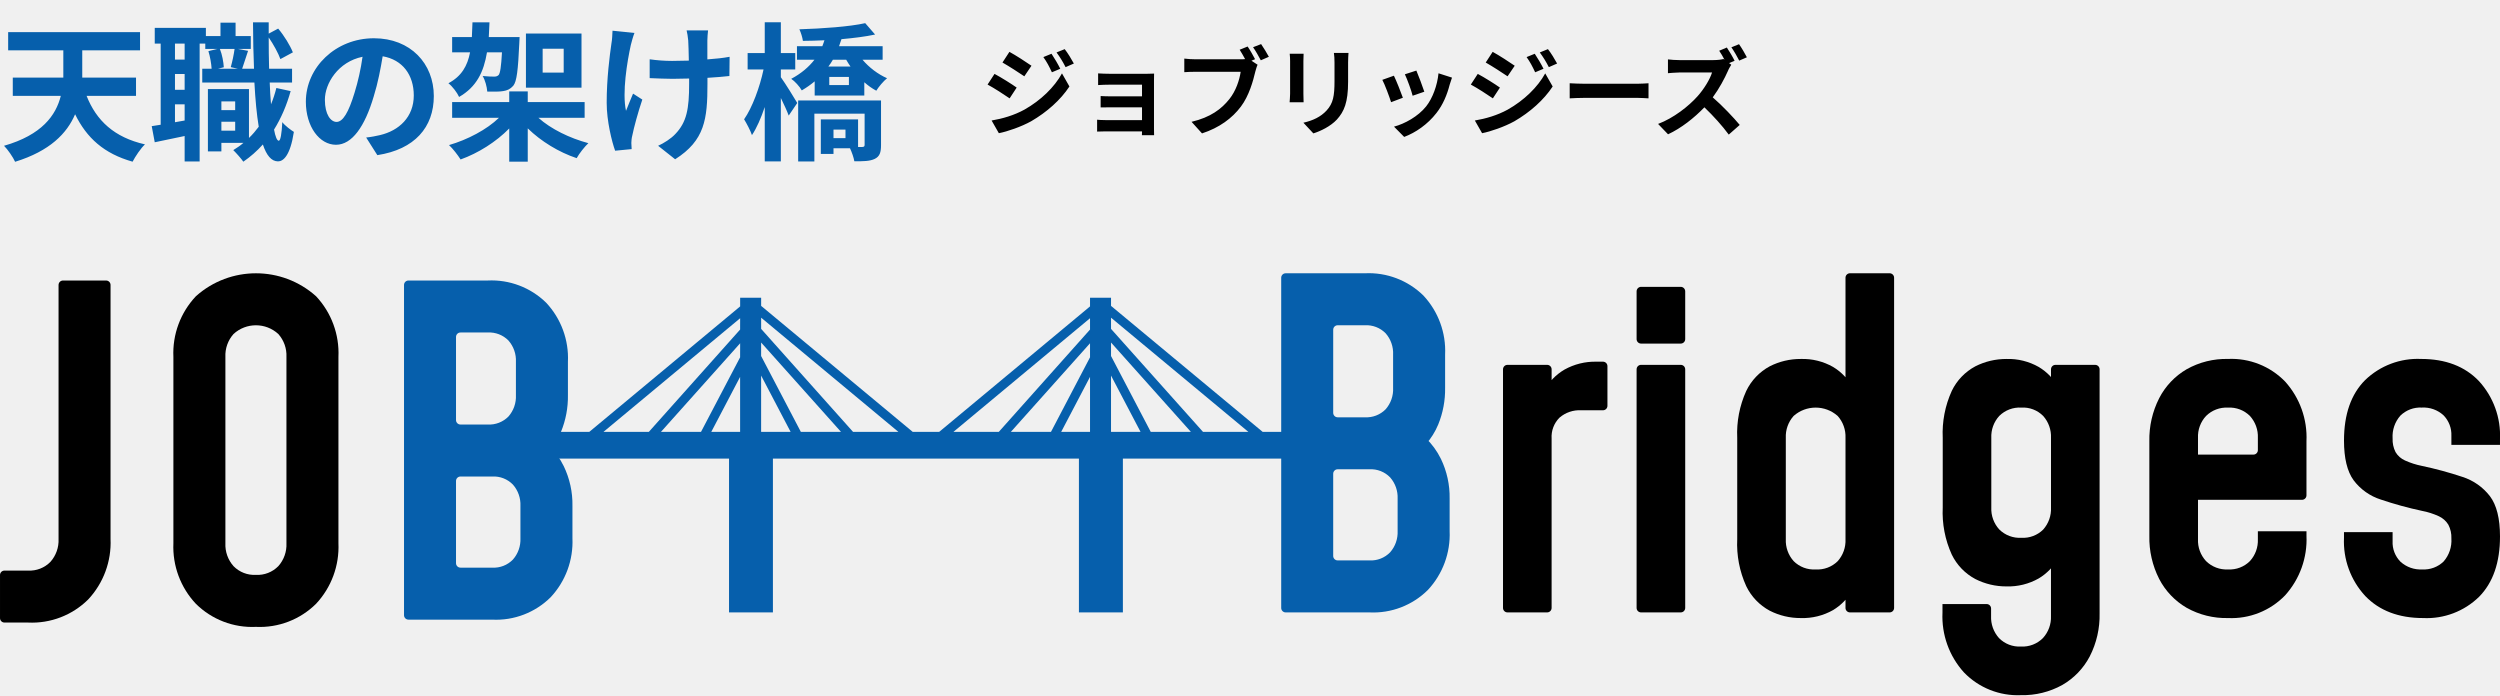
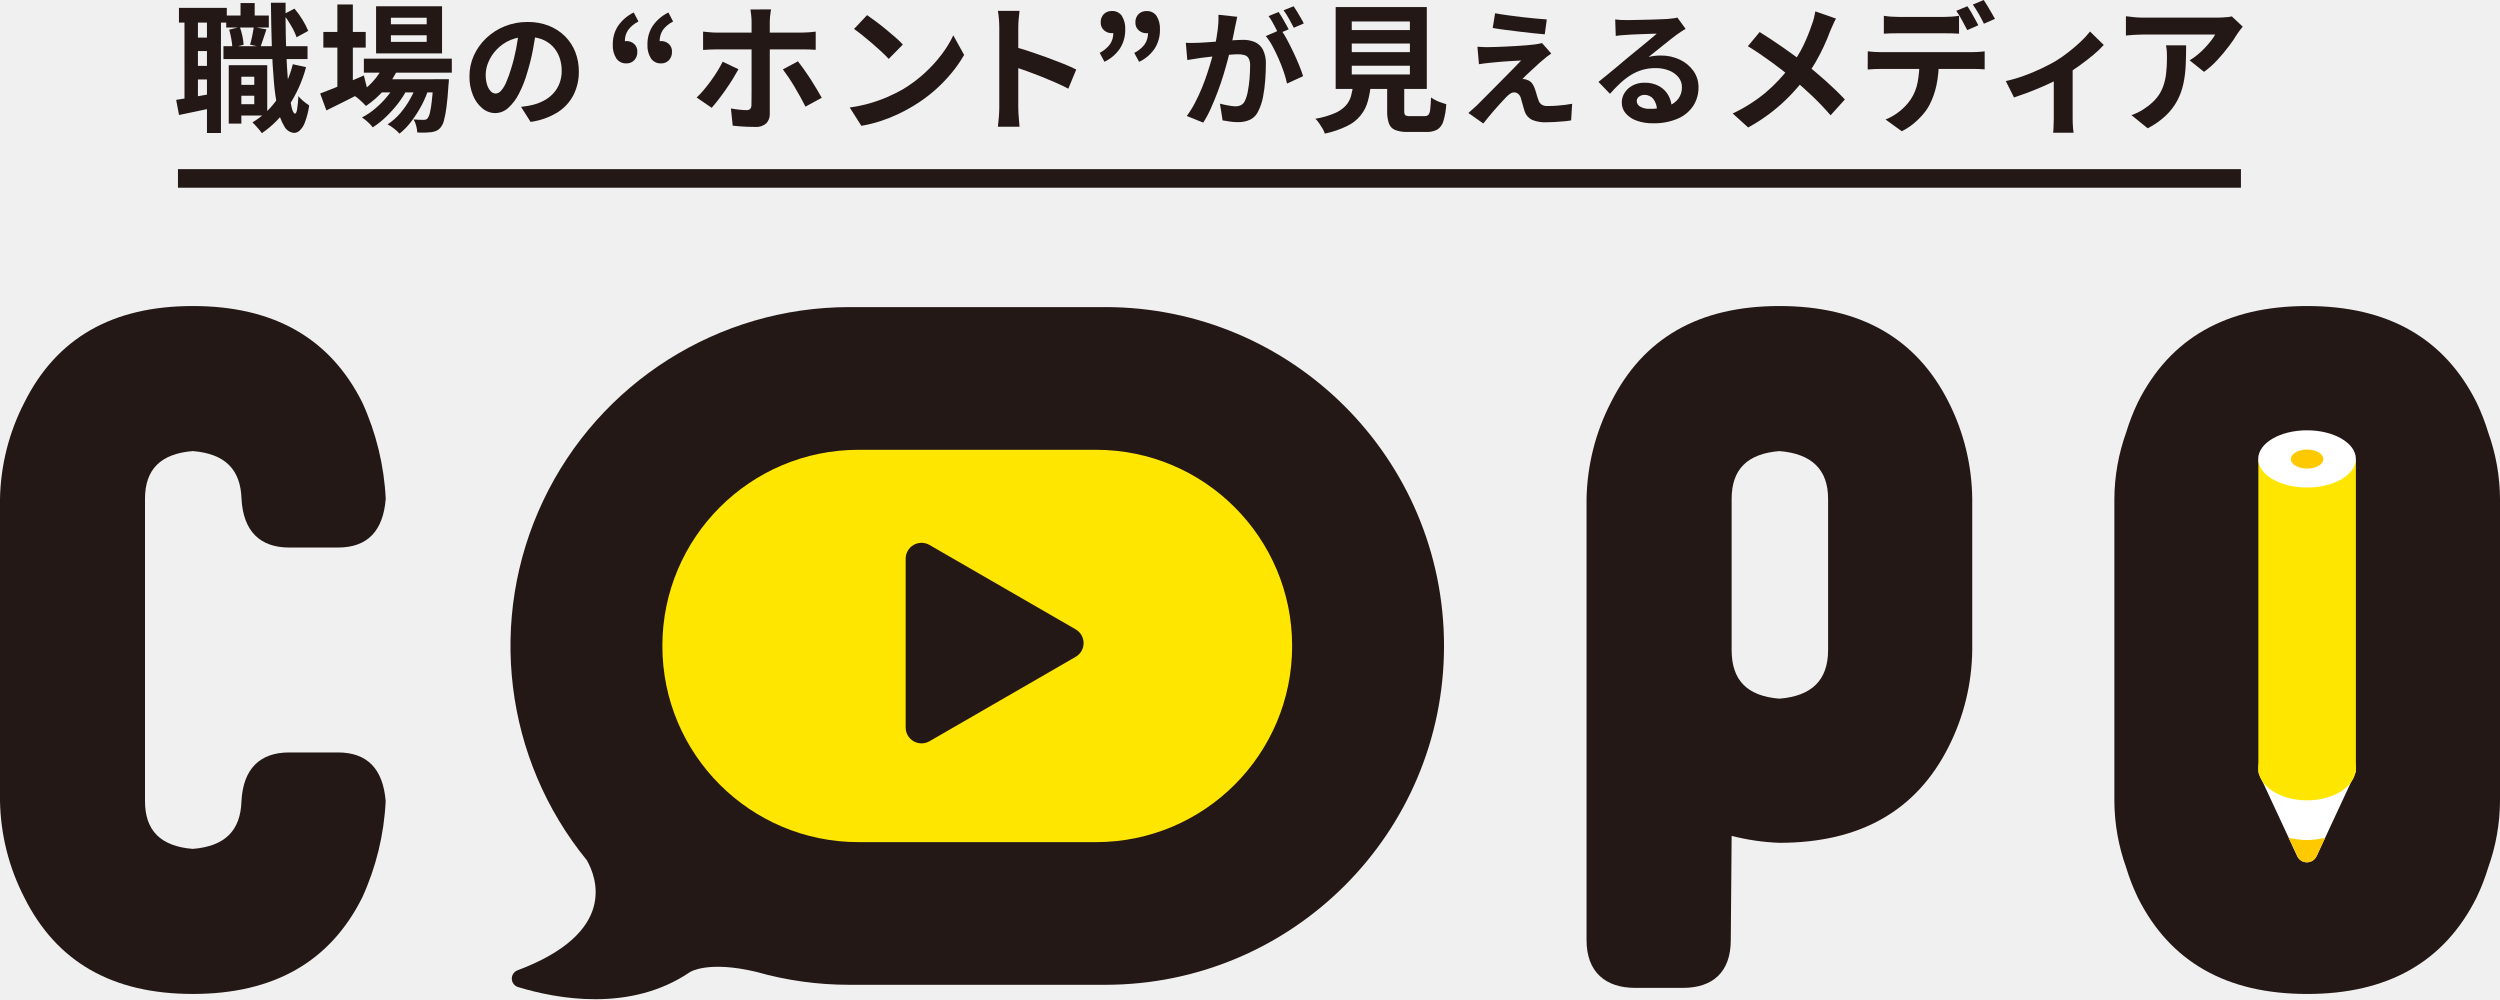
- <svg xmlns="http://www.w3.org/2000/svg" width="387.999" height="107.888" viewBox="0 0 387.999 107.888">
-   <g id="logo" transform="translate(0 3)">
-     <g id="Group_547" data-name="Group 547">
-       <g id="Group_160" data-name="Group 160" transform="translate(0.001 39.413)">
-         <g id="Group_158" data-name="Group 158">
-           <path id="Path_538" data-name="Path 538" d="M125.088,91.867V85.185a.693.693,0,0,1,.692-.694h3.657a4.525,4.525,0,0,0,3.474-1.351,5,5,0,0,0,1.263-3.562V40.165a.694.694,0,0,1,.694-.694h6.682a.694.694,0,0,1,.694.694V79.577a12.926,12.926,0,0,1-3.474,9.4,12.41,12.41,0,0,1-9.333,3.58H125.78A.694.694,0,0,1,125.088,91.867Z" transform="translate(-125.088 -38.349)" />
-           <path id="Path_539" data-name="Path 539" d="M153.171,93.712a12.419,12.419,0,0,1-9.316-3.578,12.889,12.889,0,0,1-3.492-9.4V51.818a12.873,12.873,0,0,1,3.492-9.421,13.986,13.986,0,0,1,18.649,0,12.919,12.919,0,0,1,3.474,9.421V80.73a12.936,12.936,0,0,1-3.474,9.4A12.411,12.411,0,0,1,153.171,93.712Zm0-8.07a4.528,4.528,0,0,0,3.474-1.351,5,5,0,0,0,1.263-3.56V51.818a5,5,0,0,0-1.263-3.562,5.142,5.142,0,0,0-6.948,0,5,5,0,0,0-1.263,3.562V80.73a5,5,0,0,0,1.263,3.56A4.525,4.525,0,0,0,153.171,85.642Z" transform="translate(-113.453 -38.834)" />
-           <path id="Path_540" data-name="Path 540" d="M160.68,91.411V40.165a.694.694,0,0,1,.692-.694h12.29a12.116,12.116,0,0,1,9.089,3.456,12.585,12.585,0,0,1,3.368,9.177v5.158a14.437,14.437,0,0,1-1.071,5.683,10.984,10.984,0,0,1-1.92,3.072.7.7,0,0,1-1.2-.44h0a.7.7,0,0,1,1.163-.56,11.6,11.6,0,0,1,2.378,3.263,13.629,13.629,0,0,1,1.351,6.175v5.019a12.606,12.606,0,0,1-3.368,9.14,12.041,12.041,0,0,1-9.087,3.492H161.372A.694.694,0,0,1,160.68,91.411Zm8.07-30.282a.693.693,0,0,0,.694.694h4.217a4.2,4.2,0,0,0,3.229-1.246,4.676,4.676,0,0,0,1.157-3.315V52.1a4.676,4.676,0,0,0-1.157-3.315,4.192,4.192,0,0,0-3.229-1.246h-4.217a.693.693,0,0,0-.694.694Zm0,22.211a.694.694,0,0,0,.694.694h4.92a4.158,4.158,0,0,0,3.227-1.263,4.69,4.69,0,0,0,1.157-3.3V74.454a4.69,4.69,0,0,0-1.157-3.3,4.158,4.158,0,0,0-3.227-1.263h-4.92a.693.693,0,0,0-.694.694Z" transform="translate(-97.978 -38.349)" fill="#065fac" />
-         </g>
-         <path id="Path_541" data-name="Path 541" d="M285.594,61.807,262.06,42.254V40.987H258.8v1.349L235.39,61.807h-4.108L207.758,42.254V40.987H204.5v1.349l-23.411,19.47H171.64v4.152h31.134V89.826h6.812V65.959h47.491V89.826H263.9V65.959h27.618V61.807Zm-81.1,0h-4.475l4.475-8.537Zm0-11.571-6.069,11.571h-6.215L204.5,48.055Zm0-4.307L190.328,61.807h-7.04L204.5,44.17Zm3.261,15.878V53.069l4.577,8.738Zm6.166,0-6.166-11.773V47.94L220.15,61.807Zm8.1,0L207.758,45.823V44.086l21.3,17.721Zm36.779,0h-4.476l4.476-8.537Zm0-11.571-6.06,11.571h-6.226L258.8,48.055Zm0-4.307L244.642,61.807H237.6L258.8,44.17Zm3.259,15.878V53.069l4.582,8.738Zm6.166,0L262.06,50.033V47.94l12.392,13.866Zm8.109,0L262.06,45.823V44.086l21.315,17.721Z" transform="translate(-89.63 -37.194)" fill="#065fac" />
-         <g id="Group_159" data-name="Group 159" transform="translate(198.841)">
-           <path id="Path_542" data-name="Path 542" d="M237.958,90.772V39.528a.693.693,0,0,1,.692-.694H250.94a12.109,12.109,0,0,1,9.089,3.456,12.581,12.581,0,0,1,3.368,9.175v5.158a14.445,14.445,0,0,1-1.071,5.685,10.975,10.975,0,0,1-1.92,3.071.7.7,0,0,1-1.2-.44h0a.7.7,0,0,1,1.163-.558,11.622,11.622,0,0,1,2.378,3.261,13.637,13.637,0,0,1,1.351,6.176v5.017a12.606,12.606,0,0,1-3.368,9.14,12.034,12.034,0,0,1-9.087,3.492H238.65A.693.693,0,0,1,237.958,90.772Zm8.07-30.28a.694.694,0,0,0,.694.694h4.217a4.193,4.193,0,0,0,3.229-1.247,4.673,4.673,0,0,0,1.157-3.315V51.465a4.679,4.679,0,0,0-1.157-3.315A4.2,4.2,0,0,0,250.94,46.9h-4.217a.694.694,0,0,0-.694.694Zm0,22.21a.693.693,0,0,0,.694.694h4.92a4.158,4.158,0,0,0,3.227-1.263,4.69,4.69,0,0,0,1.157-3.3V73.817a4.69,4.69,0,0,0-1.157-3.3,4.159,4.159,0,0,0-3.227-1.265h-4.92a.694.694,0,0,0-.694.694Z" transform="translate(-237.958 -38.834)" fill="#065fac" />
-           <path id="Path_543" data-name="Path 543" d="M257.5,84.84V47.808a.694.694,0,0,1,.694-.694h6.157a.694.694,0,0,1,.694.694v5.34L263.983,51.9a.711.711,0,0,1-.084-.795,8.34,8.34,0,0,1,3.143-3.256,9.758,9.758,0,0,1,4.947-1.228h1.025a.693.693,0,0,1,.694.694v6.155a.693.693,0,0,1-.694.694h-3.375a4.758,4.758,0,0,0-3.368,1.14,4.211,4.211,0,0,0-1.228,3.247V84.84a.694.694,0,0,1-.694.694H258.19A.694.694,0,0,1,257.5,84.84Z" transform="translate(-223.076 -32.902)" />
-           <path id="Path_544" data-name="Path 544" d="M269.267,48.142V40.723a.7.7,0,0,1,.694-.694h6.157a.7.7,0,0,1,.694.694v7.418a.694.694,0,0,1-.694.694h-6.157A.694.694,0,0,1,269.267,48.142Zm0,41.72V52.829a.694.694,0,0,1,.694-.694h6.157a.694.694,0,0,1,.694.694V89.862a.694.694,0,0,1-.694.694h-6.157A.694.694,0,0,1,269.267,89.862Z" transform="translate(-214.11 -37.924)" />
-           <path id="Path_545" data-name="Path 545" d="M287.99,92.343a10.485,10.485,0,0,1-4.808-1.14,8.545,8.545,0,0,1-3.648-3.807,15.815,15.815,0,0,1-1.4-7.3V64.378a15.84,15.84,0,0,1,1.4-7.281,8.537,8.537,0,0,1,3.648-3.825,10.485,10.485,0,0,1,4.808-1.14,9.544,9.544,0,0,1,5.035,1.246,8.516,8.516,0,0,1,2.993,3.092.7.7,0,0,1-.051.763l-1.029,1.392v-19.1a.693.693,0,0,1,.694-.694h6.155a.693.693,0,0,1,.694.694V90.772a.693.693,0,0,1-.694.694h-6.155a.693.693,0,0,1-.694-.694V85.887l1.022,1.355a.708.708,0,0,1,.056.77,8.5,8.5,0,0,1-2.991,3.086A9.544,9.544,0,0,1,287.99,92.343Zm2.317-7.544a4.473,4.473,0,0,0,3.419-1.281,4.772,4.772,0,0,0,1.212-3.421V64.378a4.783,4.783,0,0,0-1.212-3.4,5.154,5.154,0,0,0-6.841,0,4.782,4.782,0,0,0-1.21,3.4V80.1a4.782,4.782,0,0,0,1.21,3.4A4.442,4.442,0,0,0,290.307,84.8Z" transform="translate(-207.36 -38.834)" />
-           <path id="Path_546" data-name="Path 546" d="M308.39,98.559a11.592,11.592,0,0,1-8.842-3.527,12.949,12.949,0,0,1-3.333-9.281V84.418h6.849a.694.694,0,0,1,.694.694v1.166a4.81,4.81,0,0,0,1.228,3.421,4.429,4.429,0,0,0,3.4,1.316,4.484,4.484,0,0,0,3.421-1.316,4.775,4.775,0,0,0,1.245-3.421V75.225l1.05,1.353a.7.7,0,0,1,.06.775,8.462,8.462,0,0,1-3,3.083,9.571,9.571,0,0,1-5.017,1.246,10.563,10.563,0,0,1-4.825-1.142,8.5,8.5,0,0,1-3.666-3.805,15.8,15.8,0,0,1-1.4-7.3V58.628a15.817,15.817,0,0,1,1.4-7.281,8.5,8.5,0,0,1,3.666-3.825,10.584,10.584,0,0,1,4.825-1.14,9.57,9.57,0,0,1,5.017,1.246,8.463,8.463,0,0,1,3.005,3.086.7.7,0,0,1-.056.77l-1.055,1.39V47.99a.694.694,0,0,1,.694-.694h6.157a.693.693,0,0,1,.692.694V85.857a13.981,13.981,0,0,1-1.526,6.684,10.989,10.989,0,0,1-4.263,4.439A12.632,12.632,0,0,1,308.39,98.559Zm.07-24.422a4.438,4.438,0,0,0,3.386-1.279,4.78,4.78,0,0,0,1.21-3.423V58.628a4.789,4.789,0,0,0-1.21-3.4,4.4,4.4,0,0,0-3.386-1.3,4.51,4.51,0,0,0-3.439,1.3,4.746,4.746,0,0,0-1.228,3.4V69.435a4.743,4.743,0,0,0,1.228,3.4A4.5,4.5,0,0,0,308.46,74.137Z" transform="translate(-193.585 -33.084)" />
-           <path id="Path_547" data-name="Path 547" d="M326.649,86.593A12.509,12.509,0,0,1,320.23,85a11.064,11.064,0,0,1-4.263-4.473,14.09,14.09,0,0,1-1.527-6.7V59.155a14.122,14.122,0,0,1,1.527-6.686,11.033,11.033,0,0,1,4.263-4.491,12.509,12.509,0,0,1,6.419-1.6,11.617,11.617,0,0,1,8.861,3.509,12.931,12.931,0,0,1,3.315,9.263V67.55a.693.693,0,0,1-.694.692H321.59a.694.694,0,0,1-.694-.692v-5.63a.694.694,0,0,1,.694-.694h9a.694.694,0,0,0,.692-.694v-1.9a4.746,4.746,0,0,0-1.228-3.4,4.457,4.457,0,0,0-3.4-1.3,4.515,4.515,0,0,0-3.419,1.3,4.7,4.7,0,0,0-1.245,3.4V74.348a4.7,4.7,0,0,0,1.245,3.4,4.509,4.509,0,0,0,3.419,1.3,4.451,4.451,0,0,0,3.4-1.3,4.746,4.746,0,0,0,1.228-3.4V73.12h7.545v.7a12.949,12.949,0,0,1-3.315,9.247A11.59,11.59,0,0,1,326.649,86.593Z" transform="translate(-179.704 -33.084)" />
-           <path id="Path_548" data-name="Path 548" d="M343.869,86.593q-5.684,0-8.983-3.421a12.468,12.468,0,0,1-3.3-9.036v-.876h7.544v1.4a4.246,4.246,0,0,0,1.228,3.194,4.633,4.633,0,0,0,3.368,1.193,4.4,4.4,0,0,0,3.335-1.246,4.949,4.949,0,0,0,1.193-3.562,4.217,4.217,0,0,0-.474-2.14,3.393,3.393,0,0,0-1.457-1.3,11.265,11.265,0,0,0-2.632-.842,57.661,57.661,0,0,1-6.386-1.755,8.479,8.479,0,0,1-4.228-3q-1.49-2.051-1.49-6.157,0-6.1,3.28-9.386a11.745,11.745,0,0,1,8.685-3.28q5.684,0,8.965,3.421a12.509,12.509,0,0,1,3.28,9.036v.876h-7.543v-1.4a4.3,4.3,0,0,0-1.21-3.176,4.584,4.584,0,0,0-3.386-1.21,4.414,4.414,0,0,0-3.317,1.246,4.855,4.855,0,0,0-1.21,3.527,4.332,4.332,0,0,0,.456,2.14,3.237,3.237,0,0,0,1.473,1.3,12.069,12.069,0,0,0,2.632.842,57.042,57.042,0,0,1,6.265,1.7,8.746,8.746,0,0,1,4.281,3q1.559,2.069,1.561,6.245,0,6.073-3.247,9.369A11.63,11.63,0,0,1,343.869,86.593Z" transform="translate(-166.642 -33.084)" />
-         </g>
-       </g>
-       <text id="天職の架け橋" transform="translate(0 20)" fill="#065fac" font-size="23" font-family="YuGothic-Bold, Yu Gothic" font-weight="700">
-         <tspan x="0" y="0">天職の架け橋</tspan>
-       </text>
-       <text id="ジョブリッジーズ" transform="translate(152.24 16.859)" font-size="15" font-family="YuGothic-Bold, Yu Gothic" font-weight="700">
-         <tspan x="0" y="0">ジョブリッジーズ</tspan>
-       </text>
-     </g>
+ <svg xmlns="http://www.w3.org/2000/svg" id="logo" width="225.965" height="90.317" viewBox="0 0 225.965 90.317">
+   <defs>
+     <clipPath id="clip-path">
+       <rect id="Rectangle_888" data-name="Rectangle 888" width="225.965" height="90.317" fill="none" />
+     </clipPath>
+   </defs>
+   <g id="Group_23228" data-name="Group 23228" clip-path="url(#clip-path)">
+     <path id="Path_42228" data-name="Path 42228" d="M29.209,9.236q.677-.1,1.6-.263t1.887-.339l.1,1.266q-.865.188-1.73.37t-1.6.332ZM29.46.923h4.326V2.252H29.46Zm.5.715h1.216V9.512H29.961Zm.589,1.969h2.194V4.822H30.551Zm0,2.558h2.194V7.393H30.551Zm1.442-4.526h1.266V12.233H31.993Zm1.492,2.746h7.6V5.55h-7.6Zm.251-2.771h3.849V2.7H33.736ZM33.961,6.1H35.1V11.38H33.961ZM34,2.891l.965-.238a5.96,5.96,0,0,1,.232.822,4.736,4.736,0,0,1,.107.783l-1.016.251a5.816,5.816,0,0,0-.094-.783A7.387,7.387,0,0,0,34,2.891m.527,4.99h2.257V8.86H34.525Zm.313-1.78h2.6v4.551h-2.6V9.625h1.429V7.142H34.839ZM35.027.484h1.279V2.352H35.027Zm1.2,2.169,1.141.213q-.15.439-.288.859t-.251.733l-.94-.213q.1-.339.195-.79t.144-.8m3.523,3.36,1.2.263A11.958,11.958,0,0,1,39.39,9.768a9.085,9.085,0,0,1-2.432,2.477q-.075-.113-.232-.3t-.327-.376a4.058,4.058,0,0,0-.294-.3A7.133,7.133,0,0,0,38.381,9.11a9.833,9.833,0,0,0,1.373-3.1M37.773.459H39.1q-.012,1.593.019,3.072t.107,2.739q.076,1.26.182,2.2a11.19,11.19,0,0,0,.244,1.474q.138.533.3.533.125,0,.194-.414A10.871,10.871,0,0,0,40.255,8.9a3.256,3.256,0,0,0,.3.313,4.062,4.062,0,0,0,.376.313q.188.138.3.213a6.915,6.915,0,0,1-.395,1.555,1.862,1.862,0,0,1-.483.734.783.783,0,0,1-.464.194,1.086,1.086,0,0,1-.89-.564,4.849,4.849,0,0,1-.6-1.58A19.311,19.311,0,0,1,38.043,7.6q-.132-1.448-.189-3.253T37.773.459M38.926,1.5,39.9.986A7.5,7.5,0,0,1,40.631,2a6.96,6.96,0,0,1,.514,1l-1.053.577a5.576,5.576,0,0,0-.476-1.016,9.995,9.995,0,0,0-.69-1.053" transform="translate(-13.286 -0.209)" fill="#231815" />
+     <path id="Path_42229" data-name="Path 42229" d="M53.083,8.785q.489-.176,1.135-.439t1.373-.57q.726-.307,1.441-.621l.326,1.291q-.94.489-1.918.978t-1.793.89Zm.288-5.567H57.2V4.634H53.371ZM54.638.735h1.4v7.8h-1.4ZM58.876,6.1l1.291.326a7.5,7.5,0,0,1-1.26,1.987,8.472,8.472,0,0,1-1.687,1.5c-.075-.083-.174-.186-.294-.307s-.246-.236-.377-.345A4.141,4.141,0,0,0,56.206,9a6.256,6.256,0,0,0,1.586-1.235A5.562,5.562,0,0,0,58.876,6.1m1.116,1.655.978.577a7.6,7.6,0,0,1-.821,1.317,10.766,10.766,0,0,1-1.11,1.241,7.51,7.51,0,0,1-1.2.953,4.129,4.129,0,0,0-.445-.476,3.462,3.462,0,0,0-.533-.414,6.432,6.432,0,0,0,1.223-.828,8.393,8.393,0,0,0,1.109-1.134,6.608,6.608,0,0,0,.8-1.235M57.033,5.638h7.949V6.9H57.033ZM58.137.9H64.1V5.161H58.137Zm.263,6.6h5.153V8.684H58.4Zm3.486.251L62.9,8.3a8.574,8.574,0,0,1-.639,1.536,10.566,10.566,0,0,1-.928,1.46,6,6,0,0,1-1.078,1.116,3.771,3.771,0,0,0-.489-.451,3.723,3.723,0,0,0-.589-.389,5.09,5.09,0,0,0,1.141-1,7.989,7.989,0,0,0,.934-1.354,7.89,7.89,0,0,0,.633-1.467M59.478,2.528h3.235V1.939H59.478Zm0,1.592h3.235v-.6H59.478Zm3.849,3.373h1.392a4.26,4.26,0,0,1-.038.527q-.074,1.217-.182,2a8.975,8.975,0,0,1-.231,1.217,1.562,1.562,0,0,1-.3.62,1.013,1.013,0,0,1-.382.3,1.9,1.9,0,0,1-.458.125q-.213.025-.545.038a7.083,7.083,0,0,1-.721-.013,3.156,3.156,0,0,0-.1-.608,1.838,1.838,0,0,0-.238-.57q.3.025.539.032t.364.006a.714.714,0,0,0,.207-.025.346.346,0,0,0,.156-.113,1.24,1.24,0,0,0,.207-.482A8.328,8.328,0,0,0,63.17,9.5q.082-.689.156-1.793Z" transform="translate(-24.145 -0.334)" fill="#231815" />
+     <path id="Path_42230" data-name="Path 42230" d="M83.874,4.3q-.115.87-.3,1.855a18.165,18.165,0,0,1-.492,1.992,10.232,10.232,0,0,1-.778,1.992,4.349,4.349,0,0,1-.979,1.288,1.756,1.756,0,0,1-1.162.452A1.814,1.814,0,0,1,79,11.446a2.93,2.93,0,0,1-.847-1.185,4.42,4.42,0,0,1-.315-1.717,4.484,4.484,0,0,1,.4-1.877A4.988,4.988,0,0,1,79.358,5.1a5.283,5.283,0,0,1,1.671-1.07A5.428,5.428,0,0,1,83.1,3.644a5.1,5.1,0,0,1,1.918.343,4.326,4.326,0,0,1,1.459.95,4.124,4.124,0,0,1,.927,1.42,4.742,4.742,0,0,1,.321,1.752,4.61,4.61,0,0,1-.492,2.152,4.072,4.072,0,0,1-1.459,1.568,6.272,6.272,0,0,1-2.41.847L82.5,11.314q.333-.034.584-.08t.481-.1a4.387,4.387,0,0,0,1.024-.395,3.213,3.213,0,0,0,.83-.642,2.814,2.814,0,0,0,.556-.9,3.1,3.1,0,0,0,.2-1.133,3.561,3.561,0,0,0-.206-1.236,2.778,2.778,0,0,0-.607-.979,2.671,2.671,0,0,0-.973-.641,3.608,3.608,0,0,0-1.317-.223,3.707,3.707,0,0,0-2.793,1.168,3.685,3.685,0,0,0-.727,1.11,2.967,2.967,0,0,0-.246,1.133,2.861,2.861,0,0,0,.137.956,1.443,1.443,0,0,0,.337.572.619.619,0,0,0,.43.189.667.667,0,0,0,.475-.246,2.735,2.735,0,0,0,.464-.75,10.146,10.146,0,0,0,.458-1.271,15.64,15.64,0,0,0,.446-1.763,17.944,17.944,0,0,0,.263-1.832Z" transform="translate(-35.406 -1.657)" fill="#231815" />
+     <path id="Path_42231" data-name="Path 42231" d="M102.831,6.671a1.052,1.052,0,0,1-.909-.445,2.131,2.131,0,0,1-.32-1.26,2.986,2.986,0,0,1,.476-1.686,3.681,3.681,0,0,1,1.417-1.21l.426.815a2.628,2.628,0,0,0-.921.752,1.755,1.755,0,0,0-.307,1.053l.088,1.154-.665-.89a1.514,1.514,0,0,1,.339-.219.875.875,0,0,1,.376-.082,1.018,1.018,0,0,1,.7.257.9.9,0,0,1,.288.708,1.062,1.062,0,0,1-.275.765.945.945,0,0,1-.715.288m3.135,0a1.052,1.052,0,0,1-.909-.445,2.131,2.131,0,0,1-.32-1.26,2.986,2.986,0,0,1,.476-1.686,3.681,3.681,0,0,1,1.417-1.21l.426.815a2.564,2.564,0,0,0-.915.752,1.782,1.782,0,0,0-.3,1.053l.075,1.154-.665-.89a1.514,1.514,0,0,1,.339-.219.875.875,0,0,1,.376-.082,1.018,1.018,0,0,1,.7.257.9.9,0,0,1,.288.708,1.062,1.062,0,0,1-.275.765.945.945,0,0,1-.715.288" transform="translate(-46.214 -0.941)" fill="#231815" />
+     <path id="Path_42232" data-name="Path 42232" d="M119.282,6.968q-.226.413-.527.9t-.646.977q-.344.49-.671.909c-.217.28-.409.512-.577.7L115.5,9.526a7.593,7.593,0,0,0,.645-.684c.221-.263.439-.541.651-.834s.409-.585.589-.878.337-.572.47-.84Zm-3.2-3.4.595.057c.214.021.416.032.609.032h7.736q.263,0,.627-.025c.243-.017.448-.038.614-.063V5.213q-.289-.025-.627-.032c-.226,0-.426-.006-.6-.006h-7.748q-.276,0-.609.013t-.595.038Zm6.143-2.006c-.009.058-.023.155-.044.288s-.038.276-.051.427-.019.276-.019.376v8.351a1.161,1.161,0,0,1-.319.859,1.361,1.361,0,0,1-1,.32c-.226,0-.456,0-.69-.013s-.464-.021-.69-.038-.443-.038-.652-.062l-.162-1.555q.413.074.789.113t.614.038a.448.448,0,0,0,.339-.107.536.536,0,0,0,.113-.345q0-.113.007-.49t.006-.89V2.654a5.427,5.427,0,0,0-.038-.589c-.025-.226-.046-.394-.063-.5Zm2.432,4.689q.238.3.533.715t.6.884q.3.47.564.915t.452.784l-1.468.8q-.2-.4-.458-.865t-.533-.928q-.276-.464-.552-.872t-.5-.7Z" transform="translate(-52.534 -0.711)" fill="#231815" />
+     <path id="Path_42233" data-name="Path 42233" d="M140.887,10.857a13.279,13.279,0,0,0,1.843-.389,12.863,12.863,0,0,0,1.6-.577,14.708,14.708,0,0,0,1.354-.677,12.107,12.107,0,0,0,1.956-1.454,12.444,12.444,0,0,0,1.555-1.7,9.617,9.617,0,0,0,1.053-1.724l.978,1.768a11.6,11.6,0,0,1-1.173,1.68,13.492,13.492,0,0,1-1.573,1.6,13.154,13.154,0,0,1-1.893,1.36,14.277,14.277,0,0,1-1.379.734,14.132,14.132,0,0,1-1.561.614,11.73,11.73,0,0,1-1.711.42Zm1.567-8.351q.325.226.765.552t.909.709q.471.382.884.746a8.748,8.748,0,0,1,.677.652l-1.279,1.3q-.238-.263-.627-.627t-.84-.752q-.451-.388-.89-.74t-.777-.589Z" transform="translate(-64.083 -1.14)" fill="#231815" />
+     <path id="Path_42234" data-name="Path 42234" d="M165.577,10.508V3.3q0-.326-.032-.752a6.644,6.644,0,0,0-.093-.752h1.955q-.037.326-.075.721t-.038.784v7.21c0,.117,0,.282.013.5s.025.432.05.658.041.426.05.6h-1.955c.033-.251.063-.544.088-.878s.037-.627.037-.878m1.342-5.467q.627.163,1.4.42t1.567.545q.79.289,1.486.57t1.16.521l-.715,1.73q-.526-.276-1.166-.558t-1.3-.545q-.658-.263-1.292-.489t-1.147-.4Z" transform="translate(-75.256 -0.816)" fill="#231815" />
+     <path id="Path_42235" data-name="Path 42235" d="M182.759,6.405l-.426-.8a2.742,2.742,0,0,0,.921-.765,1.752,1.752,0,0,0,.307-1.053l-.1-1.141.677.89a1.417,1.417,0,0,1-.333.207.921.921,0,0,1-.382.082,1.033,1.033,0,0,1-.7-.263.886.886,0,0,1-.3-.7,1.022,1.022,0,0,1,.282-.765.989.989,0,0,1,.721-.276,1.039,1.039,0,0,1,.909.439A2.148,2.148,0,0,1,184.64,3.5a3.078,3.078,0,0,1-.47,1.7,3.5,3.5,0,0,1-1.41,1.21m3.135,0-.439-.8a2.718,2.718,0,0,0,.934-.765,1.752,1.752,0,0,0,.307-1.053l-.1-1.141.677.89a1.417,1.417,0,0,1-.333.207.921.921,0,0,1-.382.082,1.033,1.033,0,0,1-.7-.263.886.886,0,0,1-.3-.7,1.022,1.022,0,0,1,.282-.765.989.989,0,0,1,.721-.276,1.039,1.039,0,0,1,.909.439,2.148,2.148,0,0,1,.307,1.241,3.078,3.078,0,0,1-.47,1.7,3.5,3.5,0,0,1-1.41,1.21" transform="translate(-82.935 -0.826)" fill="#231815" />
+     <path id="Path_42236" data-name="Path 42236" d="M196.61,4.337q.309.023.612.017t.613-.017q.286-.011.687-.04l.853-.063q.451-.034.91-.074t.847-.063q.389-.023.641-.023a2.668,2.668,0,0,1,1.076.2,1.524,1.524,0,0,1,.727.681,2.674,2.674,0,0,1,.269,1.305q0,.675-.057,1.465a12.452,12.452,0,0,1-.2,1.511,4.863,4.863,0,0,1-.4,1.225,1.616,1.616,0,0,1-.75.824,2.575,2.575,0,0,1-1.128.229,5.19,5.19,0,0,1-.7-.051q-.378-.052-.675-.109l-.24-1.511q.218.057.487.114t.515.092a3.007,3.007,0,0,0,.4.034,1.114,1.114,0,0,0,.5-.108.815.815,0,0,0,.355-.384,3.589,3.589,0,0,0,.263-.859,10.693,10.693,0,0,0,.155-1.139q.051-.612.051-1.173a1.342,1.342,0,0,0-.132-.675.643.643,0,0,0-.377-.292,2.1,2.1,0,0,0-.6-.075q-.263,0-.709.04t-.956.092q-.509.052-.945.108t-.675.08q-.252.046-.635.1t-.647.1Zm4.648-2.347c-.031.145-.065.3-.1.475s-.073.33-.1.475q-.046.252-.114.566c-.046.21-.089.42-.131.63s-.086.414-.132.612q-.114.492-.286,1.145t-.4,1.4q-.23.75-.515,1.505t-.607,1.471a9.879,9.879,0,0,1-.687,1.288l-1.488-.6a8.984,8.984,0,0,0,.75-1.208q.349-.671.635-1.374t.509-1.4q.224-.693.389-1.288t.258-1.019q.16-.778.252-1.5a8.443,8.443,0,0,0,.069-1.362ZM205.2,3.146a8.068,8.068,0,0,1,.566.922q.292.544.578,1.15t.515,1.168q.228.561.354.973l-1.454.664a9.323,9.323,0,0,0-.3-1.065q-.2-.584-.464-1.185t-.555-1.139a5.353,5.353,0,0,0-.6-.9Zm-.207-1.591q.149.206.315.492t.326.572q.159.286.275.5l-.927.4c-.076-.16-.164-.336-.263-.527s-.2-.382-.309-.572a4.129,4.129,0,0,0-.321-.492Zm1.363-.515c.1.145.206.313.321.5s.227.382.337.572.2.351.258.481l-.9.389c-.122-.237-.268-.505-.434-.807a6.893,6.893,0,0,0-.493-.772Z" transform="translate(-89.429 -0.473)" fill="#231815" />
+     <path id="Path_42237" data-name="Path 42237" d="M221.511,8.081h1.6a8.835,8.835,0,0,1-.269,1.561A3.459,3.459,0,0,1,221,11.9a8.4,8.4,0,0,1-2.056.709,2.054,2.054,0,0,0-.207-.458c-.1-.163-.2-.325-.314-.489a2.366,2.366,0,0,0-.333-.395,7.707,7.707,0,0,0,1.743-.5,2.905,2.905,0,0,0,1-.683,2.208,2.208,0,0,0,.483-.884,6.664,6.664,0,0,0,.2-1.122m-1.592-6.909h8.237v7.4h-8.237Zm1.454,2.081h5.254V2.476h-5.254Zm0,1.994h5.254V4.47h-5.254Zm0,2.019h5.254v-.79h-5.254Zm3.2.3h1.543v3q0,.3.094.382a.769.769,0,0,0,.445.082h1.317a.443.443,0,0,0,.326-.113.873.873,0,0,0,.163-.476q.049-.364.076-1.1a2.651,2.651,0,0,0,.407.251,3.465,3.465,0,0,0,.514.213l.458.15a6.436,6.436,0,0,1-.263,1.536,1.341,1.341,0,0,1-.551.759,1.967,1.967,0,0,1-.992.213h-1.667a2.992,2.992,0,0,1-1.147-.176,1,1,0,0,1-.564-.589,3.211,3.211,0,0,1-.158-1.116Z" transform="translate(-99.198 -0.533)" fill="#231815" />
+     <path id="Path_42238" data-name="Path 42238" d="M250.95,5.835q-.231.16-.413.3c-.122.1-.232.189-.331.281q-.206.16-.476.412c-.179.168-.364.337-.554.509s-.361.33-.51.475-.256.256-.325.332a.686.686,0,0,1,.207.011.821.821,0,0,1,.228.069.881.881,0,0,1,.412.269,1.64,1.64,0,0,1,.275.51,3.252,3.252,0,0,1,.108.337c.034.126.07.25.109.372s.076.233.115.332a.729.729,0,0,0,.274.4.9.9,0,0,0,.526.137q.447,0,.848-.029t.755-.074c.237-.031.45-.065.642-.1l-.092,1.5c-.154.031-.369.059-.648.086s-.564.048-.858.063-.541.023-.739.023a3.135,3.135,0,0,1-1.276-.212,1.323,1.323,0,0,1-.68-.772q-.047-.172-.115-.389c-.046-.145-.087-.288-.12-.43s-.067-.257-.1-.349a.771.771,0,0,0-.264-.43.594.594,0,0,0-.343-.12.66.66,0,0,0-.366.12,2.248,2.248,0,0,0-.39.338q-.114.114-.28.3c-.111.122-.236.259-.378.412s-.286.317-.436.492l-.463.55c-.161.19-.321.389-.481.6l-1.35-.95q.149-.137.355-.315c.137-.118.282-.25.436-.395q.148-.149.423-.429t.636-.636q.361-.355.756-.762t.8-.807q.4-.4.75-.762l.613-.635-.539.028-.617.034c-.214.011-.424.027-.631.046l-.572.052q-.263.023-.469.046-.3.023-.55.063t-.436.063l-.137-1.58.492.028q.3.017.607.006c.107,0,.285,0,.533-.011s.536-.019.865-.034.662-.033,1-.052.66-.041.961-.069.544-.051.727-.074q.16-.023.36-.057a1.766,1.766,0,0,0,.293-.069Zm-5.073-3.64q.481.092,1.1.177t1.275.166q.66.08,1.26.131c.4.034.746.063,1.036.086L250.365,4.1q-.446-.034-1.047-.1t-1.248-.143l-1.275-.16q-.631-.08-1.134-.172Z" transform="translate(-110.74 -0.998)" fill="#231815" />
+     <path id="Path_42239" data-name="Path 42239" d="M266.54,3.081c.161.023.332.038.515.046s.359.011.527.011c.122,0,.3,0,.549-.006s.521-.009.829-.017l.922-.023c.3-.008.581-.017.829-.029l.578-.028c.236-.023.424-.044.561-.063a1.8,1.8,0,0,0,.309-.063l.744,1.019q-.195.126-.4.252a4.485,4.485,0,0,0-.4.275q-.23.16-.549.418t-.681.544q-.361.286-.7.561c-.226.183-.429.347-.612.492a4.373,4.373,0,0,1,.55-.1,4.83,4.83,0,0,1,.537-.029,3.925,3.925,0,0,1,1.746.378,3.136,3.136,0,0,1,1.224,1.025,2.523,2.523,0,0,1,.452,1.482,3.026,3.026,0,0,1-.457,1.637,3.166,3.166,0,0,1-1.38,1.168,5.4,5.4,0,0,1-2.306.435,4.182,4.182,0,0,1-1.426-.229,2.34,2.34,0,0,1-1-.653,1.474,1.474,0,0,1-.366-1,1.612,1.612,0,0,1,.257-.876,1.913,1.913,0,0,1,.722-.658,2.2,2.2,0,0,1,1.07-.252,2.623,2.623,0,0,1,1.334.315,2.178,2.178,0,0,1,.835.841,2.433,2.433,0,0,1,.3,1.156l-1.339.183A1.637,1.637,0,0,0,270,10.287.979.979,0,0,0,269.2,9.9a.769.769,0,0,0-.515.166.493.493,0,0,0-.2.384.585.585,0,0,0,.321.515,1.6,1.6,0,0,0,.836.195,4.856,4.856,0,0,0,1.626-.234,2.028,2.028,0,0,0,.979-.676,1.713,1.713,0,0,0,.325-1.047,1.4,1.4,0,0,0-.314-.9,2.064,2.064,0,0,0-.853-.607,3.216,3.216,0,0,0-1.214-.218,4.184,4.184,0,0,0-1.214.166,4.33,4.33,0,0,0-1.036.469,6.4,6.4,0,0,0-.95.733,12.5,12.5,0,0,0-.922.956l-1.041-1.076q.307-.252.7-.567c.258-.209.525-.429.8-.658l.766-.647q.361-.3.613-.509c.16-.13.347-.282.561-.458l.663-.544q.343-.28.652-.538t.516-.441c-.115,0-.263,0-.447.011l-.6.023-.653.023q-.326.011-.607.028l-.463.029c-.154.008-.313.019-.481.034s-.321.034-.458.057Z" transform="translate(-120.549 -1.323)" fill="#231815" />
+     <path id="Path_42240" data-name="Path 42240" d="M296.616,2.538a5.237,5.237,0,0,0-.275.558q-.15.345-.251.571-.226.627-.565,1.36T294.76,6.5a13.343,13.343,0,0,1-.94,1.417,17.5,17.5,0,0,1-1.311,1.536,15.673,15.673,0,0,1-1.674,1.511,16.392,16.392,0,0,1-2.156,1.417l-1.4-1.266a13.975,13.975,0,0,0,2.958-1.874,14.257,14.257,0,0,0,2.219-2.351,9.978,9.978,0,0,0,1.222-1.937,17.578,17.578,0,0,0,.772-1.912,4.579,4.579,0,0,0,.181-.583c.055-.221.095-.412.119-.57Zm-6.9,1.216q.476.289,1.01.646t1.078.733q.545.376,1.04.74t.9.665q1,.79,1.956,1.643t1.718,1.668l-1.291,1.429q-.827-.953-1.68-1.762T292.6,7.879q-.339-.289-.778-.627t-.946-.715q-.508-.376-1.071-.759t-1.154-.746Z" transform="translate(-130.668 -0.858)" fill="#231815" />
+     <path id="Path_42241" data-name="Path 42241" d="M309.677,4.639c.183.025.383.044.6.056s.415.019.608.019h8.213c.134,0,.316-.007.546-.019s.428-.032.6-.056V6.268c-.15-.016-.335-.027-.552-.032s-.414-.006-.59-.006H310.88c-.184,0-.387,0-.608.013s-.42.021-.6.038Zm1.454-3.21q.3.05.665.075t.677.025h4.1q.325,0,.677-.025t.677-.075V3.046q-.326-.025-.677-.032t-.677-.006h-4.1c-.218,0-.447,0-.69.006s-.46.015-.652.032ZM316.1,5.516a10.27,10.27,0,0,1-.213,2.188,7.172,7.172,0,0,1-.614,1.749,4.452,4.452,0,0,1-.6.878,6.723,6.723,0,0,1-.871.853,5.414,5.414,0,0,1-1.053.677L311.282,10.8a4.677,4.677,0,0,0,1.278-.746A4.886,4.886,0,0,0,313.551,9a4.213,4.213,0,0,0,.64-1.593,10.378,10.378,0,0,0,.163-1.893ZM318.68.564q.163.226.345.539t.351.627q.169.313.295.552l-1,.439q-.2-.388-.471-.885a9.534,9.534,0,0,0-.52-.858ZM320.159,0c.108.16.226.345.352.558l.369.627c.122.2.221.378.295.521l-1,.439c-.125-.268-.282-.564-.469-.891s-.366-.606-.533-.84Z" transform="translate(-140.858 0)" fill="#231815" />
+     <path id="Path_42242" data-name="Path 42242" d="M332.562,9.7a12.744,12.744,0,0,0,1.661-.483,16.911,16.911,0,0,0,1.586-.665q.739-.357,1.241-.645a12.4,12.4,0,0,0,1.21-.847q.6-.47,1.1-.946a7.652,7.652,0,0,0,.816-.89l1.241,1.216a8.6,8.6,0,0,1-.959.909q-.6.5-1.285.991t-1.38.9q-.427.263-.977.533t-1.16.527q-.608.258-1.217.483t-1.134.4Zm4.338-.815,1.706-.326V13.02c0,.142,0,.3.007.489s.014.353.031.508.033.274.05.358h-1.856a2.188,2.188,0,0,0,.032-.358q.007-.232.02-.508c.007-.184.011-.347.011-.489Z" transform="translate(-151.267 -2.375)" fill="#231815" />
+     <path id="Path_42243" data-name="Path 42243" d="M363.037,3.631c-.067.083-.15.19-.25.319s-.18.24-.239.333a12.427,12.427,0,0,1-.764,1.122,15.929,15.929,0,0,1-1.053,1.254,8.008,8.008,0,0,1-1.191,1.06l-1.3-1.041a6.041,6.041,0,0,0,.74-.527,6.931,6.931,0,0,0,.67-.633q.307-.332.539-.633a3.927,3.927,0,0,0,.358-.539H354.01q-.389,0-.74.025c-.234.017-.5.038-.79.063V2.691q.364.05.751.088c.26.025.519.038.778.038h6.758c.117,0,.258,0,.426-.013s.332-.021.5-.038a1.841,1.841,0,0,0,.358-.063Zm-5.115,1.693q0,.928-.038,1.793a10.022,10.022,0,0,1-.207,1.661,6,6,0,0,1-.539,1.511,5.379,5.379,0,0,1-1.023,1.354,7.15,7.15,0,0,1-1.667,1.179l-1.468-1.191a4.954,4.954,0,0,0,.64-.27,4.568,4.568,0,0,0,.677-.42,4.476,4.476,0,0,0,.972-.878,3.608,3.608,0,0,0,.571-1.01,5.182,5.182,0,0,0,.275-1.191,12.226,12.226,0,0,0,.076-1.41q0-.289-.013-.558a3.72,3.72,0,0,0-.076-.57Z" transform="translate(-160.327 -1.224)" fill="#231815" />
+     <rect id="Rectangle_886" data-name="Rectangle 886" width="186.464" height="1.679" transform="translate(16.085 15.288)" fill="#231815" />
+     <path id="Path_42244" data-name="Path 42244" d="M17.429,63.852c2.905.236,4.318,1.649,4.4,4.318.157,2.9,1.649,4.4,4.318,4.4h4.4c2.67,0,4.083-1.492,4.318-4.4a23.7,23.7,0,0,0-2.12-8.715q-4.358-8.714-15.309-8.714c-7.3,0-12.326,2.9-15.231,8.714A19.828,19.828,0,0,0,0,68.17V95.49a19.827,19.827,0,0,0,2.2,8.715c2.905,5.81,7.93,8.714,15.231,8.714s12.4-2.9,15.309-8.714a23.7,23.7,0,0,0,2.12-8.715c-.236-2.9-1.649-4.4-4.318-4.4h-4.4c-2.67,0-4.161,1.492-4.318,4.4-.079,2.67-1.492,4.083-4.4,4.318-2.905-.235-4.318-1.649-4.318-4.318V68.17c0-2.67,1.413-4.083,4.318-4.318" transform="translate(0 -23.08)" fill="#231815" />
+     <path id="Path_42245" data-name="Path 42245" d="M385.419,68.17a18.076,18.076,0,0,0-1.06-5.984,19.2,19.2,0,0,0-1.059-2.73q-4.358-8.714-15.309-8.715t-15.309,8.715a19.166,19.166,0,0,0-1.059,2.731,18.059,18.059,0,0,0-1.06,5.984V95.491a18.059,18.059,0,0,0,1.06,5.984,19.166,19.166,0,0,0,1.059,2.731q4.358,8.715,15.309,8.715t15.309-8.715a19.2,19.2,0,0,0,1.059-2.73,18.076,18.076,0,0,0,1.06-5.984Z" transform="translate(-159.454 -23.08)" fill="#231815" />
+     <path id="Path_42246" data-name="Path 42246" d="M280.483,50.741c-7.3,0-12.326,2.905-15.23,8.715a19.821,19.821,0,0,0-2.2,8.714v39.882c0,2.905,1.728,4.318,4.4,4.318h4.318c2.669,0,4.318-1.413,4.318-4.318l.078-9.421a20.359,20.359,0,0,0,4.318.628q10.952,0,15.309-8.714a19.819,19.819,0,0,0,2.12-8.715V68.17a19.819,19.819,0,0,0-2.12-8.714q-4.358-8.714-15.309-8.715m4.4,31.09c0,2.748-1.492,4.161-4.4,4.4-2.905-.236-4.318-1.649-4.318-4.4V68.17c0-2.669,1.413-4.082,4.318-4.318,2.905.236,4.4,1.649,4.4,4.318Z" transform="translate(-119.651 -23.08)" fill="#231815" />
+     <path id="Path_42247" data-name="Path 42247" d="M138.389,50.918H115.265a30.628,30.628,0,0,0-23.723,50c.865,1.522,2.83,6.538-6.292,9.954a.8.8,0,0,0,.059,1.5c3.511,1.076,10.175,2.318,15.56-1.355h0s1.623-1.056,5.982-.015a30.646,30.646,0,0,0,8.413,1.17h23.124a30.628,30.628,0,1,0,0-61.256" transform="translate(-38.497 -23.16)" fill="#231815" />
+     <path id="Path_42248" data-name="Path 42248" d="M127.553,110.038a17.731,17.731,0,0,1,0-35.462h21.46a17.731,17.731,0,0,1,0,35.462Z" transform="translate(-49.953 -33.921)" fill="#ffe600" />
+     <path id="Path_42249" data-name="Path 42249" d="M165.525,97.821l-13.214-7.629a1.434,1.434,0,0,0-2.152,1.242v15.259a1.435,1.435,0,0,0,2.152,1.242l13.214-7.63a1.434,1.434,0,0,0,0-2.484" transform="translate(-68.3 -40.936)" fill="#231815" />
+     <rect id="Rectangle_887" data-name="Rectangle 887" width="8.814" height="28.278" transform="translate(204.125 41.547)" fill="#ffe600" />
+     <path id="Path_42250" data-name="Path 42250" d="M383.241,73.931c0,1.428-1.976,2.586-4.413,2.586s-4.414-1.158-4.414-2.586,1.976-2.586,4.414-2.586,4.413,1.158,4.413,2.586" transform="translate(-170.304 -32.452)" fill="#fff" />
+     <path id="Path_42251" data-name="Path 42251" d="M382.767,75.4c0,.475-.657.861-1.469.861s-1.469-.385-1.469-.861.658-.861,1.469-.861,1.469.385,1.469.861" transform="translate(-172.767 -33.906)" fill="#ffc900" />
+     <path id="Path_42252" data-name="Path 42252" d="M379.709,135.662l3.507-7.537h-8.764l3.507,7.537a.964.964,0,0,0,1.749,0" transform="translate(-170.321 -58.278)" fill="#fff" />
+     <path id="Path_42253" data-name="Path 42253" d="M383.241,125.024c0,1.588-1.976,2.875-4.413,2.875s-4.414-1.287-4.414-2.875,1.976-2.875,4.414-2.875,4.413,1.287,4.413,2.875" transform="translate(-170.304 -55.56)" fill="#ffe600" />
+     <path id="Path_42254" data-name="Path 42254" d="M379.459,138.883l.778,1.673a.964.964,0,0,0,1.749,0l.776-1.667a6.586,6.586,0,0,1-3.3-.005" transform="translate(-172.598 -63.171)" fill="#ffc900" />
  </g>
</svg>
